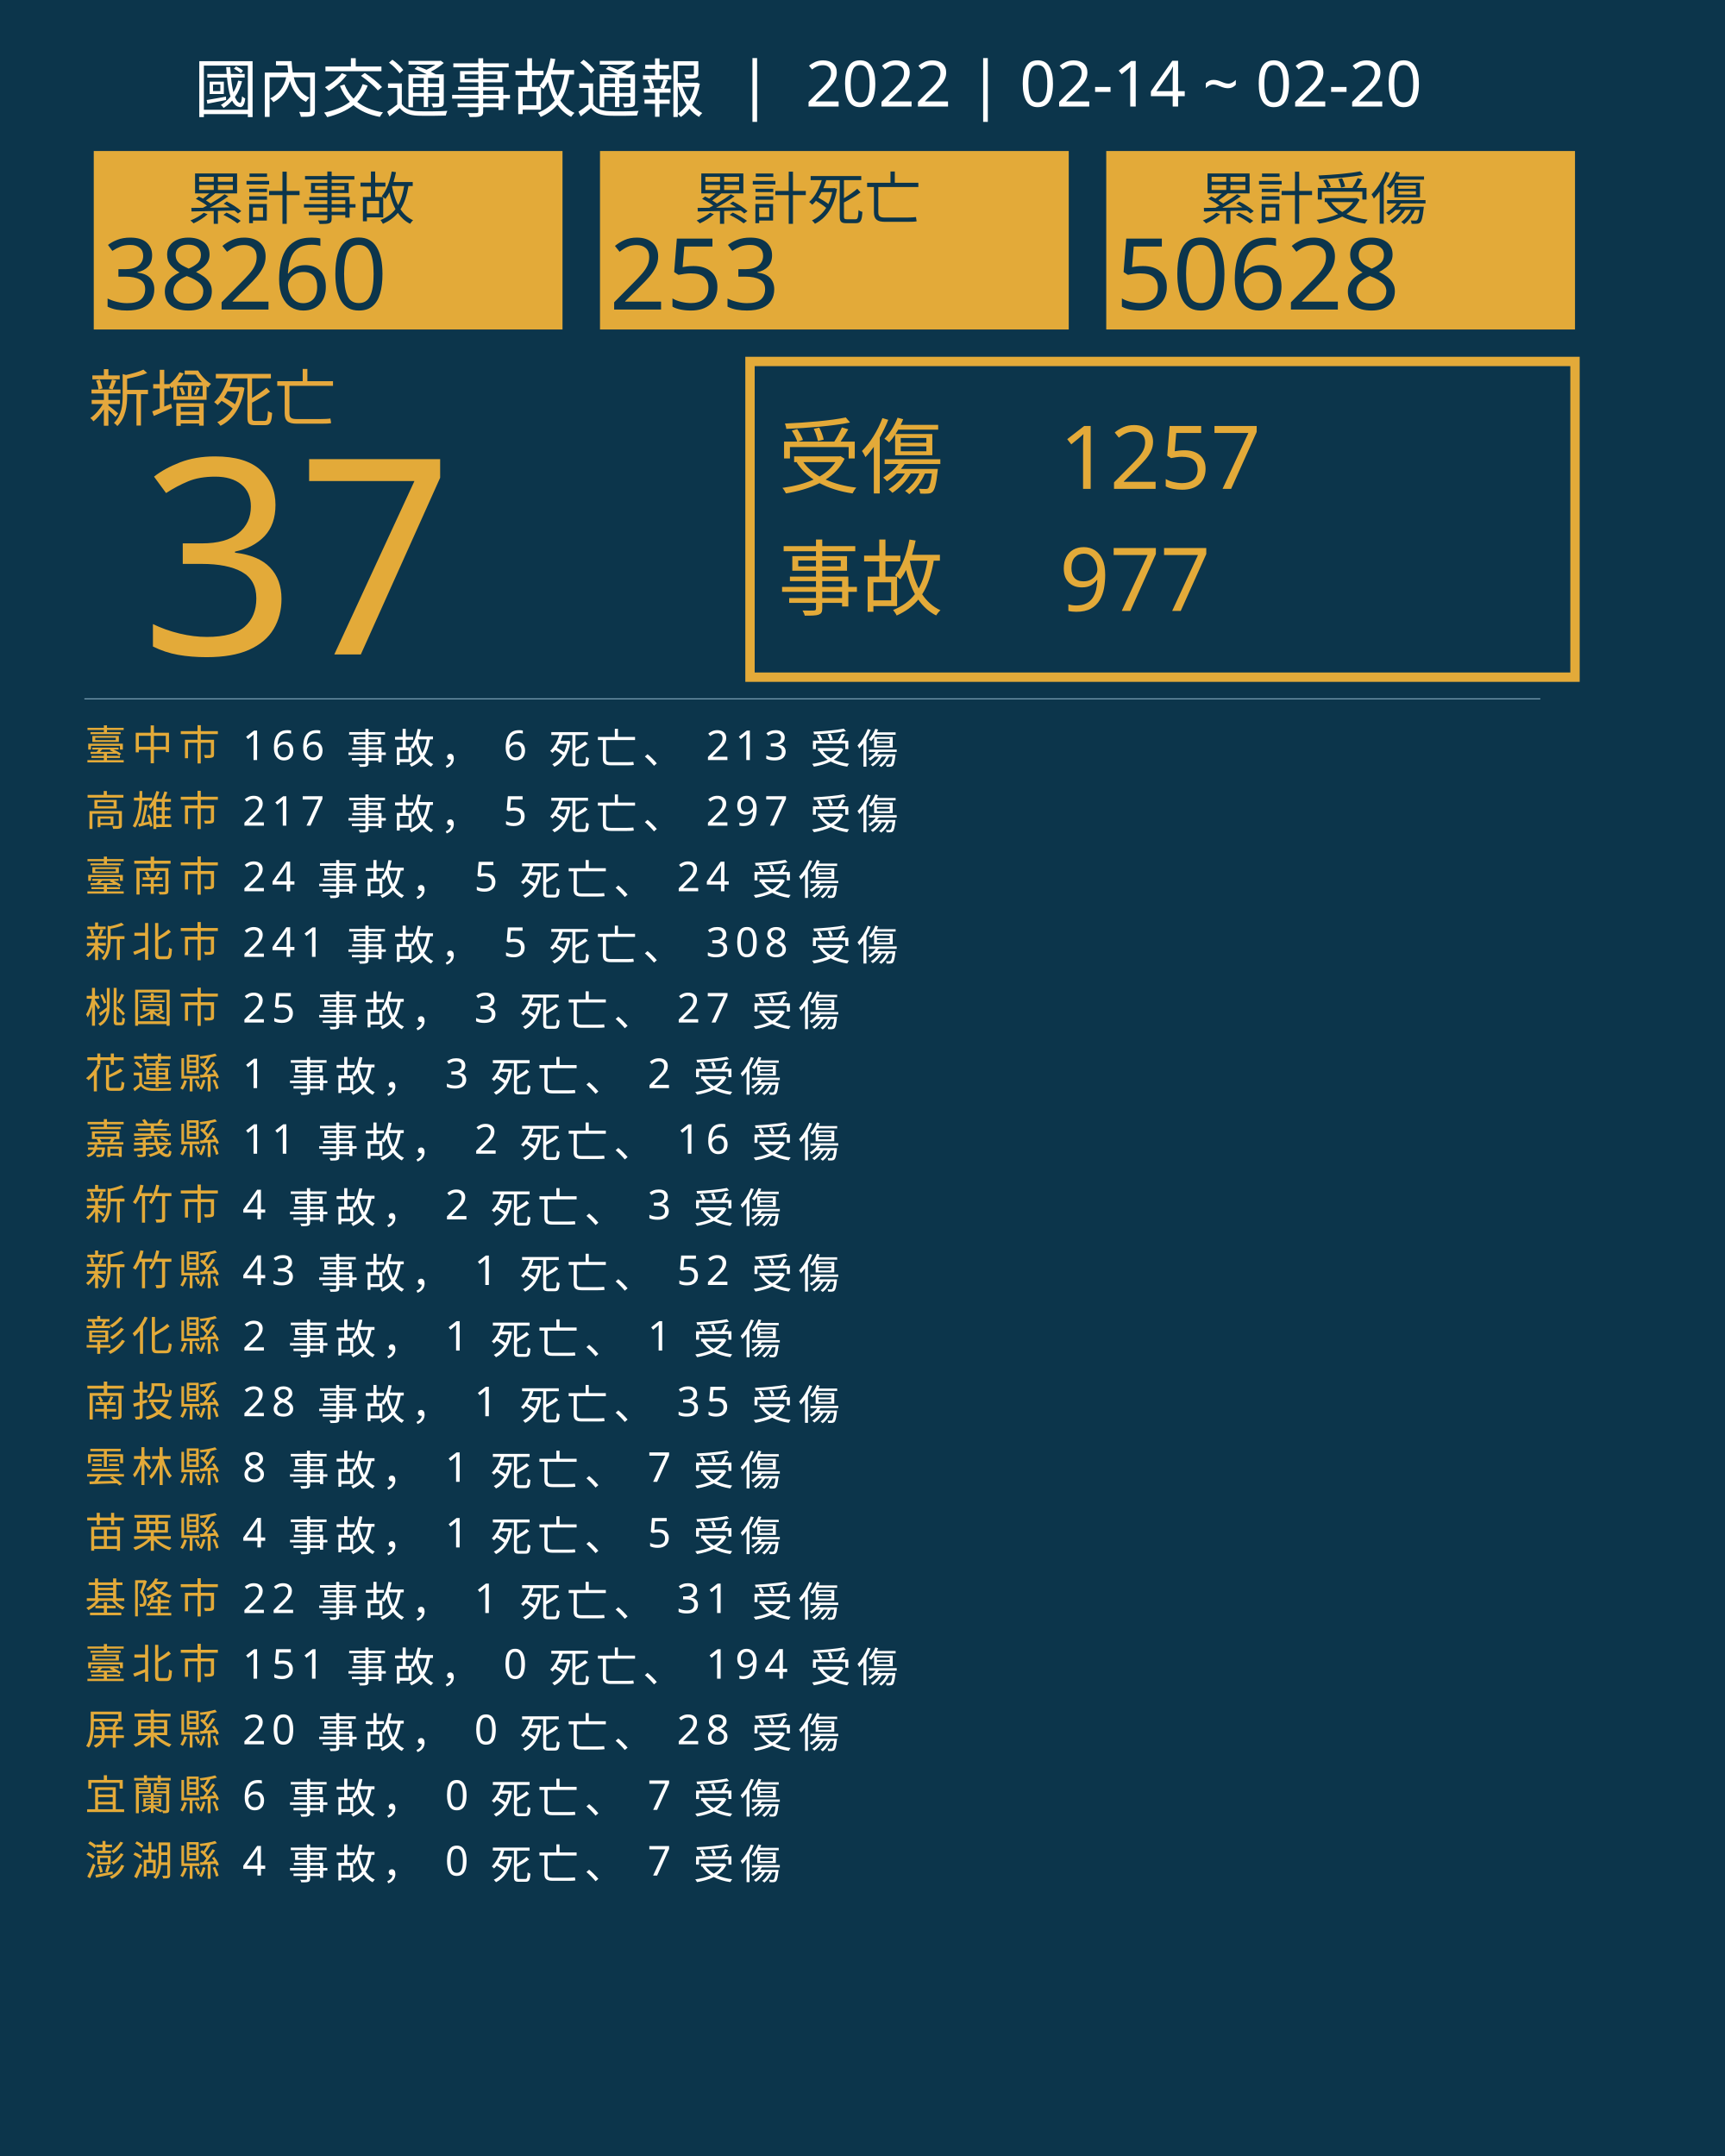
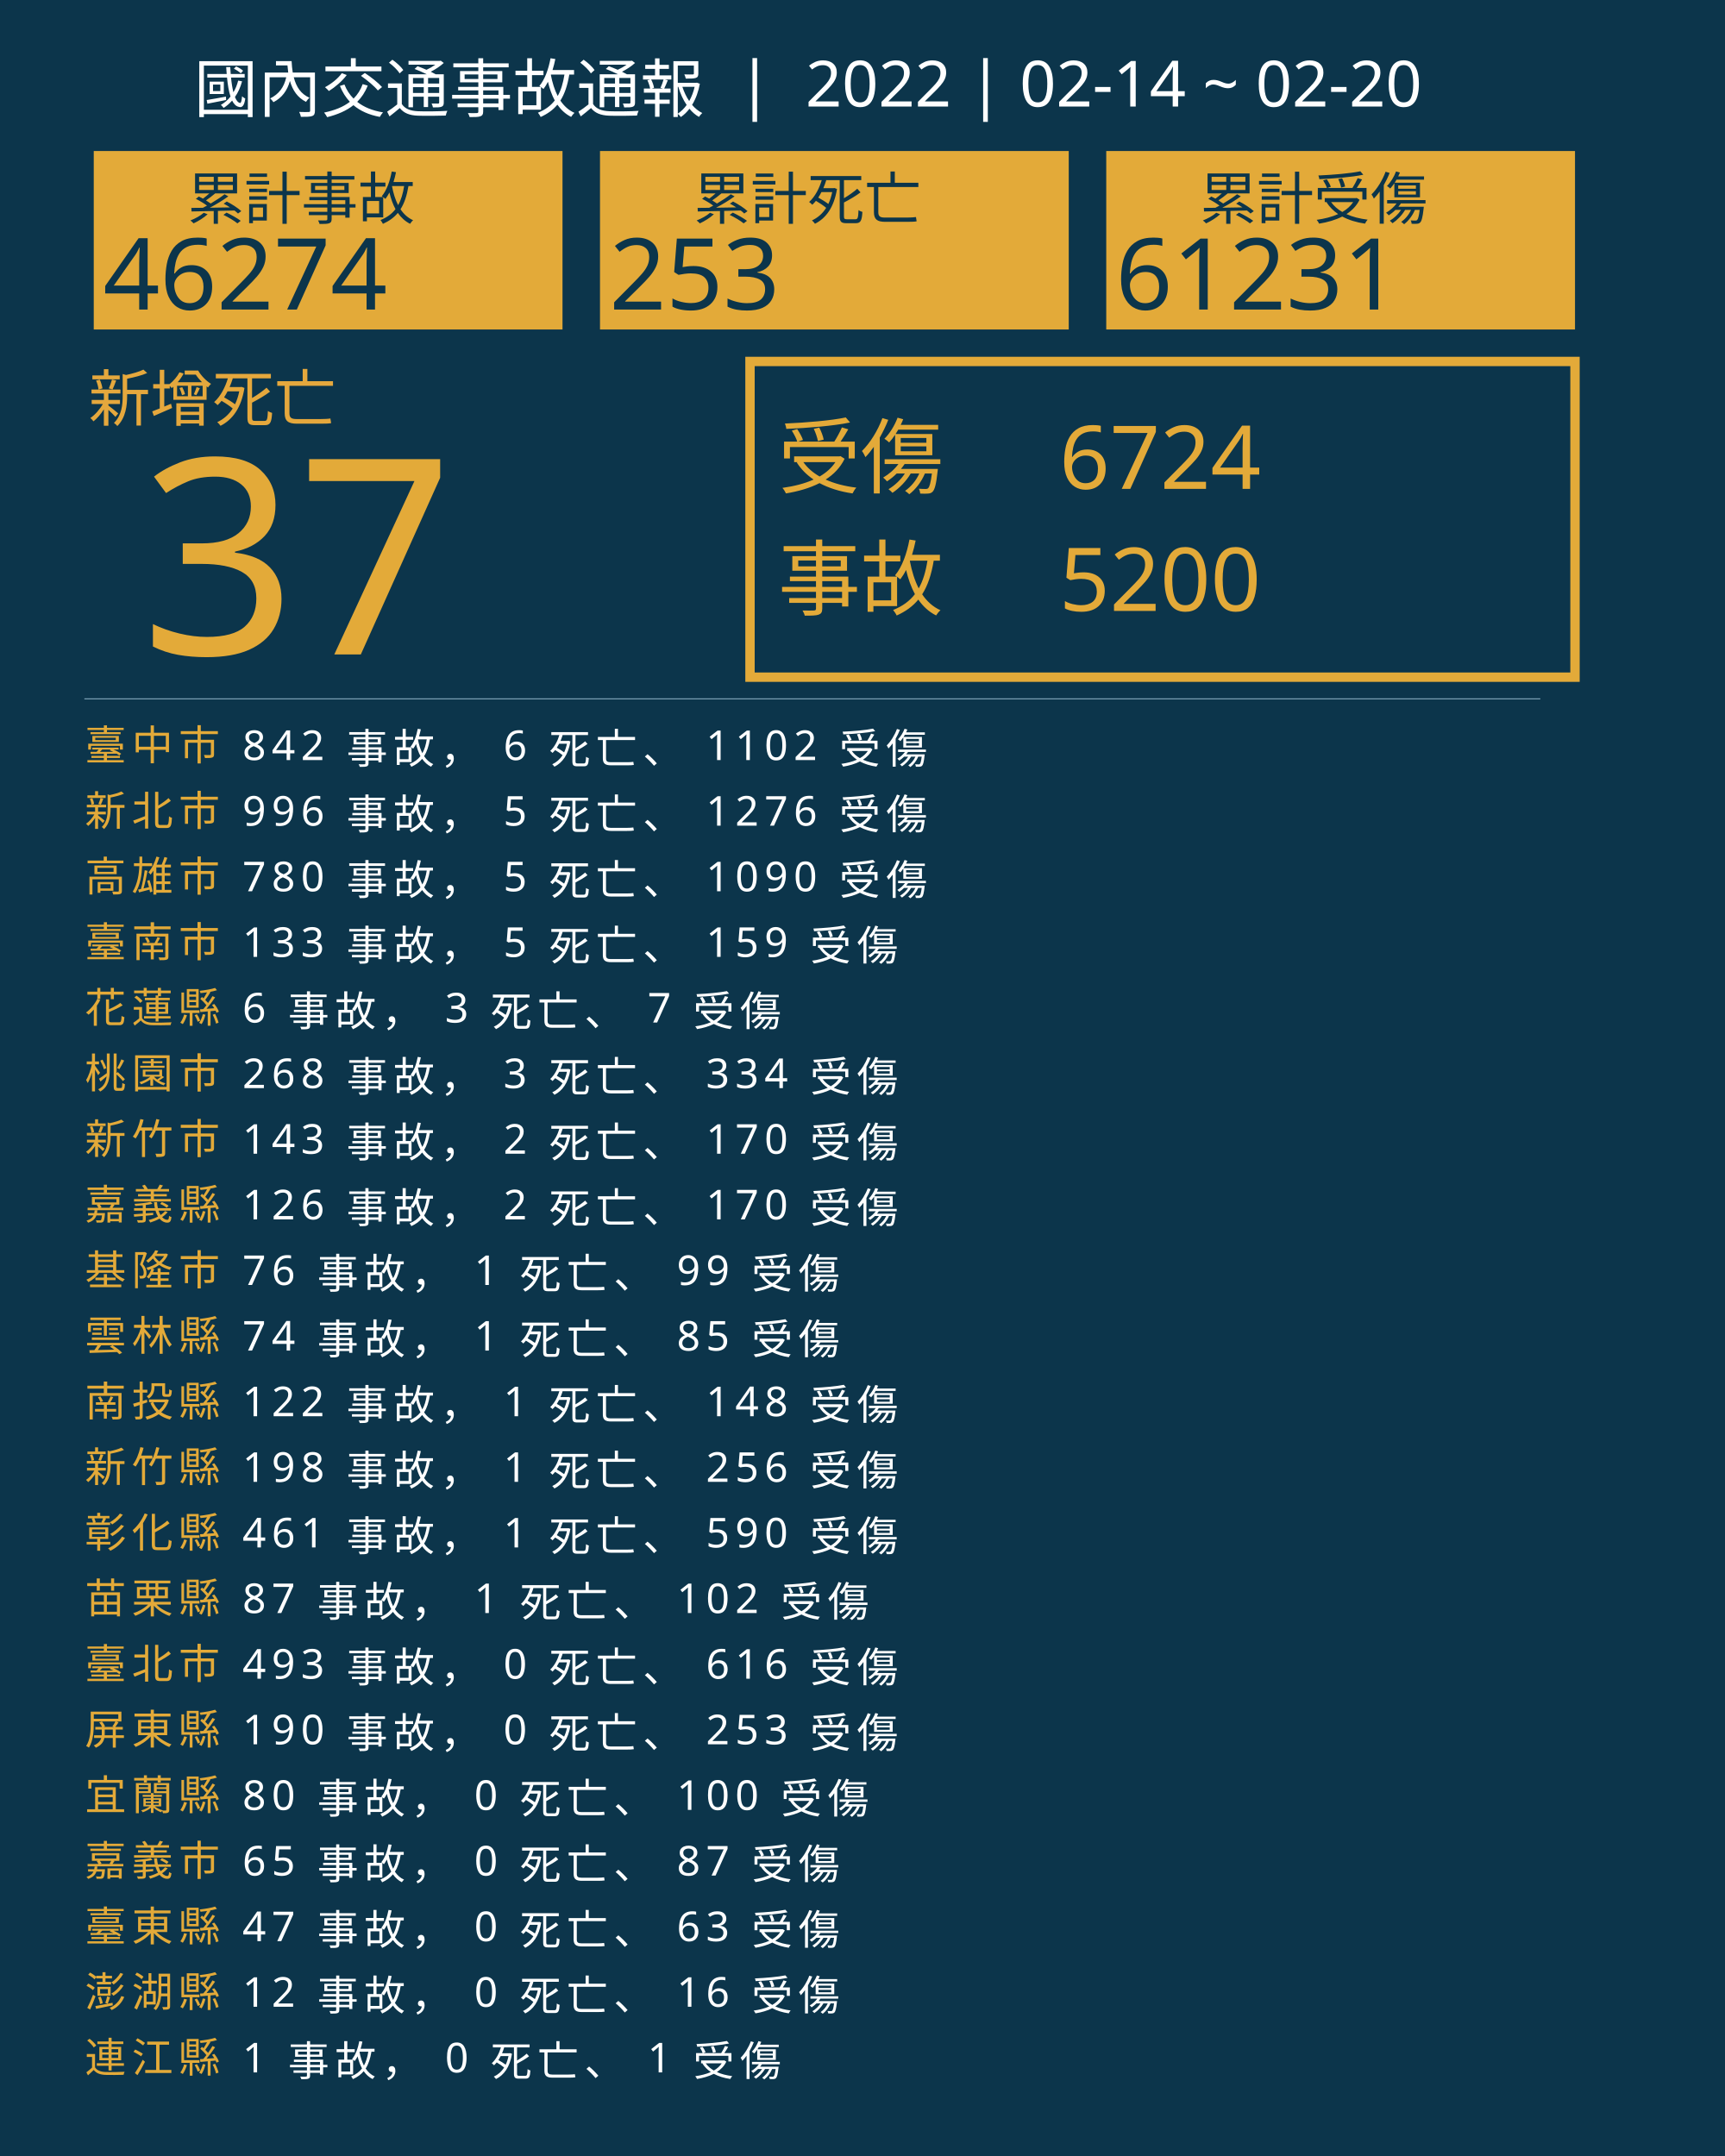
<svg xmlns="http://www.w3.org/2000/svg" version="1.1" id="圖層_1" x="0px" y="0px" viewBox="0 0 1840 2300" style="enable-background:new 0 0 1840 2300;" xml:space="preserve">
  <style type="text/css">
	.st0{fill:#0C354B;}
	.st1{fill:#E5A83D;}
	.st2{font-family:'NotoSansCJKtc-Bold-B5pc-H';}
	.st3{font-size:66px;}
	.st4{fill:#E3AA39;}
	.st5{font-family:'Arial-BoldMT';}
	.st6{font-size:291.776px;}
	.st7{fill:none;stroke:#E3AA39;stroke-miterlimit:10;stroke-width:10;}
	.st8{font-family:'NotoSansCJKtc-Light-B5pc-H';}
	.st9{font-size:88px;}
	.st10{font-family:'NotoSansCJKtc-Medium-B5pc-H';}
	.st11{font-size:94px;}
	.st12{fill:none;stroke:#8AAFC1;stroke-miterlimit:10;}
	.st13{font-size:60.649px;}
	.st14{font-size:106px;}
	.st15{fill:none;}
	.st16{font-size:44px;}
	.st17{letter-spacing:6;}
	.st18{fill:#FFFFFF;}
	.st19{letter-spacing:1;}
	.st20{font-size:68px;}
</style>
  <rect class="st0" width="1840" height="2300" />
  <text transform="matrix(1 0 0 1 94.5001 449.017)" class="st1 st2 st3">新增死亡</text>
  <g>
    <text transform="matrix(1 0 0 1 150 698.1412)" class="st4 st5 st6">37</text>
  </g>
  <g>
    <rect x="800" y="385.6" class="st7" width="880" height="336.8" />
    <g>
      <text transform="matrix(1 0 0 1 830 519.593)" class="st4 st8 st9">受傷</text>
-       <text transform="matrix(1 0 0 1 1130 521.5084)" class="st4 st10 st11">1257</text>
-       <text transform="matrix(1 0 0 1 1130 651.7274)" class="st4 st10 st11">977</text>
+       <text transform="matrix(1 0 0 1 1130 521.5084)" class="st4 st10 st11">6724</text>
+       <text transform="matrix(1 0 0 1 1130 651.7274)" class="st4 st10 st11">5200</text>
      <text transform="matrix(1 0 0 1 830 649.4965)" class="st4 st8 st9">事故</text>
    </g>
  </g>
  <line class="st12" x1="90" y1="745.5" x2="1643" y2="745.5" />
  <g>
    <g>
      <rect x="100" y="161.1" class="st4" width="500" height="190.4" />
      <g>
        <text transform="matrix(1 0 0 1 200 233.9079)" class="st0 st10 st13">累計事故</text>
        <g>
-           <text transform="matrix(1 0 0 1 110 330.2121)" class="st0 st5 st14">38260</text>
+           <text transform="matrix(1 0 0 1 110 330.2121)" class="st0 st5 st14">46274</text>
        </g>
      </g>
    </g>
    <g>
      <rect x="640" y="161.1" class="st4" width="500" height="190.4" />
      <g>
        <text transform="matrix(1 0 0 1 740 233.908)" class="st0 st10 st13">累計死亡</text>
        <g>
          <text transform="matrix(1 0 0 1 650 330.2122)" class="st0 st5 st14">253</text>
        </g>
      </g>
    </g>
    <g>
      <rect x="1180" y="161.1" class="st4" width="500" height="190.4" />
      <g>
        <text transform="matrix(1 0 0 1 1280 233.908)" class="st0 st10 st13">累計受傷</text>
        <g>
-           <text transform="matrix(1 0 0 1 1190 330.2122)" class="st0 st5 st14">50628</text>
+           <text transform="matrix(1 0 0 1 1190 330.2122)" class="st0 st5 st14">61231</text>
        </g>
      </g>
    </g>
  </g>
  <rect x="90.6" y="772.1" class="st15" width="1141.8" height="314.8" />
  <text transform="matrix(1 0 0 1 90.5591 810.7965)">
    <tspan x="0" y="0" class="st4 st10 st16 st17">臺中市</tspan>
-     <tspan x="150.6" y="0" class="st18 st10 st16 st17"> 166 事故， 6 死亡、 213 受傷</tspan>
-     <tspan x="0" y="70" class="st4 st10 st16 st17">高雄市</tspan>
-     <tspan x="150.6" y="70" class="st18 st10 st16 st17"> 217 事故， 5 死亡、 297 受傷</tspan>
-     <tspan x="0" y="140" class="st4 st10 st16 st17">臺南市</tspan>
-     <tspan x="150.6" y="140" class="st18 st10 st16 st17"> 24 事故， 5 死亡、 24 受傷</tspan>
-     <tspan x="0" y="210" class="st4 st10 st16 st17">新北市</tspan>
-     <tspan x="150.6" y="210" class="st18 st10 st16 st17"> 241 事故， 5 死亡、 308 受傷</tspan>
-     <tspan x="0" y="280" class="st4 st10 st16 st17">桃園市</tspan>
-     <tspan x="150.6" y="280" class="st18 st10 st16 st17"> 25 事故， 3 死亡、 27 受傷</tspan>
-     <tspan x="0" y="350" class="st4 st10 st16 st17">花蓮縣</tspan>
-     <tspan x="150.6" y="350" class="st18 st10 st16 st17"> 1 事故， 3 死亡、 2 受傷</tspan>
-     <tspan x="0" y="420" class="st4 st10 st16 st17">嘉義縣</tspan>
-     <tspan x="150.6" y="420" class="st18 st10 st16 st17"> 11 事故， 2 死亡、 16 受傷</tspan>
-     <tspan x="0" y="490" class="st4 st10 st16 st17">新竹市</tspan>
-     <tspan x="150.6" y="490" class="st18 st10 st16 st17"> 4 事故， 2 死亡、 3 受傷</tspan>
-     <tspan x="0" y="560" class="st4 st10 st16 st17">新竹縣</tspan>
-     <tspan x="150.6" y="560" class="st18 st10 st16 st17"> 43 事故， 1 死亡、 52 受傷</tspan>
-     <tspan x="0" y="630" class="st4 st10 st16 st17">彰化縣</tspan>
-     <tspan x="150.6" y="630" class="st18 st10 st16 st17"> 2 事故， 1 死亡、 1 受傷</tspan>
+     <tspan x="150.6" y="0" class="st18 st10 st16 st17"> 842 事故， 6 死亡、 1102 受傷</tspan>
+     <tspan x="0" y="70" class="st4 st10 st16 st17">新北市</tspan>
+     <tspan x="150.6" y="70" class="st18 st10 st16 st17"> 996 事故， 5 死亡、 1276 受傷</tspan>
+     <tspan x="0" y="140" class="st4 st10 st16 st17">高雄市</tspan>
+     <tspan x="150.6" y="140" class="st18 st10 st16 st17"> 780 事故， 5 死亡、 1090 受傷</tspan>
+     <tspan x="0" y="210" class="st4 st10 st16 st17">臺南市</tspan>
+     <tspan x="150.6" y="210" class="st18 st10 st16 st17"> 133 事故， 5 死亡、 159 受傷</tspan>
+     <tspan x="0" y="280" class="st4 st10 st16 st17">花蓮縣</tspan>
+     <tspan x="150.6" y="280" class="st18 st10 st16 st17"> 6 事故， 3 死亡、 7 受傷</tspan>
+     <tspan x="0" y="350" class="st4 st10 st16 st17">桃園市</tspan>
+     <tspan x="150.6" y="350" class="st18 st10 st16 st17"> 268 事故， 3 死亡、 334 受傷</tspan>
+     <tspan x="0" y="420" class="st4 st10 st16 st17">新竹市</tspan>
+     <tspan x="150.6" y="420" class="st18 st10 st16 st17"> 143 事故， 2 死亡、 170 受傷</tspan>
+     <tspan x="0" y="490" class="st4 st10 st16 st17">嘉義縣</tspan>
+     <tspan x="150.6" y="490" class="st18 st10 st16 st17"> 126 事故， 2 死亡、 170 受傷</tspan>
+     <tspan x="0" y="560" class="st4 st10 st16 st17">基隆市</tspan>
+     <tspan x="150.6" y="560" class="st18 st10 st16 st17"> 76 事故， 1 死亡、 99 受傷</tspan>
+     <tspan x="0" y="630" class="st4 st10 st16 st17">雲林縣</tspan>
+     <tspan x="150.6" y="630" class="st18 st10 st16 st17"> 74 事故， 1 死亡、 85 受傷</tspan>
    <tspan x="0" y="700" class="st4 st10 st16 st17">南投縣</tspan>
-     <tspan x="150.6" y="700" class="st18 st10 st16 st17"> 28 事故， 1 死亡、 35 受傷</tspan>
-     <tspan x="0" y="770" class="st4 st10 st16 st17">雲林縣</tspan>
-     <tspan x="150.6" y="770" class="st18 st10 st16 st17"> 8 事故， 1 死亡、 7 受傷</tspan>
-     <tspan x="0" y="840" class="st4 st10 st16 st17">苗栗縣</tspan>
-     <tspan x="150.6" y="840" class="st18 st10 st16 st17"> 4 事故， 1 死亡、 5 受傷</tspan>
-     <tspan x="0" y="910" class="st4 st10 st16 st17">基隆市</tspan>
-     <tspan x="150.6" y="910" class="st18 st10 st16 st17"> 22 事故， 1 死亡、 31 受傷</tspan>
+     <tspan x="150.6" y="700" class="st18 st10 st16 st17"> 122 事故， 1 死亡、 148 受傷</tspan>
+     <tspan x="0" y="770" class="st4 st10 st16 st17">新竹縣</tspan>
+     <tspan x="150.6" y="770" class="st18 st10 st16 st17"> 198 事故， 1 死亡、 256 受傷</tspan>
+     <tspan x="0" y="840" class="st4 st10 st16 st17">彰化縣</tspan>
+     <tspan x="150.6" y="840" class="st18 st10 st16 st17"> 461 事故， 1 死亡、 590 受傷</tspan>
+     <tspan x="0" y="910" class="st4 st10 st16 st17">苗栗縣</tspan>
+     <tspan x="150.6" y="910" class="st18 st10 st16 st17"> 87 事故， 1 死亡、 102 受傷</tspan>
    <tspan x="0" y="980" class="st4 st10 st16 st17">臺北市</tspan>
-     <tspan x="150.6" y="980" class="st18 st10 st16 st17"> 151 事故， 0 死亡、 194 受傷</tspan>
+     <tspan x="150.6" y="980" class="st18 st10 st16 st17"> 493 事故， 0 死亡、 616 受傷</tspan>
    <tspan x="0" y="1050" class="st4 st10 st16 st17">屏東縣</tspan>
-     <tspan x="150.6" y="1050" class="st18 st10 st16 st17"> 20 事故， 0 死亡、 28 受傷</tspan>
+     <tspan x="150.6" y="1050" class="st18 st10 st16 st17"> 190 事故， 0 死亡、 253 受傷</tspan>
    <tspan x="0" y="1120" class="st4 st10 st16 st17">宜蘭縣</tspan>
-     <tspan x="150.6" y="1120" class="st18 st10 st16 st17"> 6 事故， 0 死亡、 7 受傷</tspan>
-     <tspan x="0" y="1190" class="st4 st10 st16 st17">澎湖縣</tspan>
-     <tspan x="150.6" y="1190" class="st18 st10 st16 st17"> 4 事故， 0 死亡、 7 受傷</tspan>
+     <tspan x="150.6" y="1120" class="st18 st10 st16 st17"> 80 事故， 0 死亡、 100 受傷</tspan>
+     <tspan x="0" y="1190" class="st4 st10 st16 st17">嘉義市</tspan>
+     <tspan x="150.6" y="1190" class="st18 st10 st16 st17"> 65 事故， 0 死亡、 87 受傷</tspan>
+     <tspan x="0" y="1260" class="st4 st10 st16 st17">臺東縣</tspan>
+     <tspan x="150.6" y="1260" class="st18 st10 st16 st17"> 47 事故， 0 死亡、 63 受傷</tspan>
+     <tspan x="0" y="1330" class="st4 st10 st16 st17">澎湖縣</tspan>
+     <tspan x="150.6" y="1330" class="st18 st10 st16 st17"> 12 事故， 0 死亡、 16 受傷</tspan>
+     <tspan x="0" y="1400" class="st4 st10 st16 st17">連江縣</tspan>
+     <tspan x="150.6" y="1400" class="st18 st10 st16 st17"> 1 事故， 0 死亡、 1 受傷</tspan>
  </text>
  <text transform="matrix(1 0 0 1 207 119.2712)" class="st18 st8 st20">國內交通事故通報  |  2022 | 02-14 ~ 02-20</text>
</svg>
